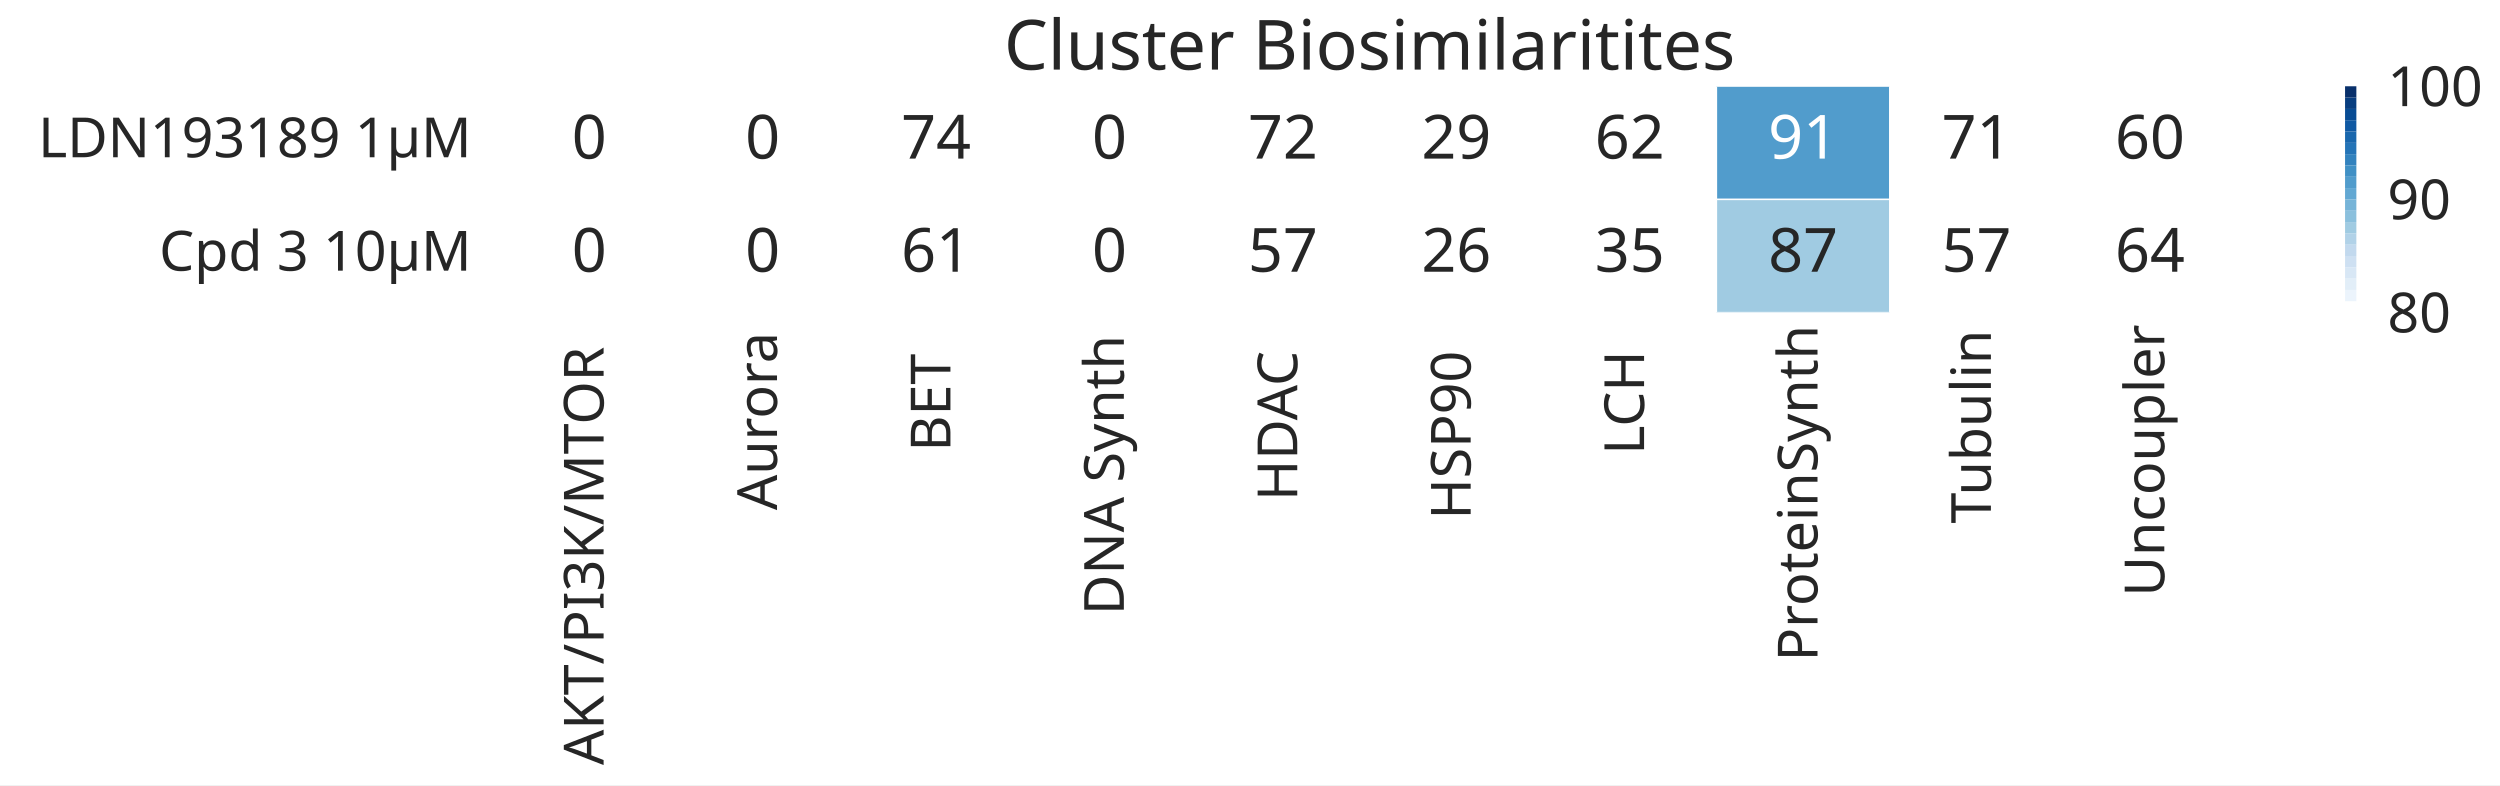
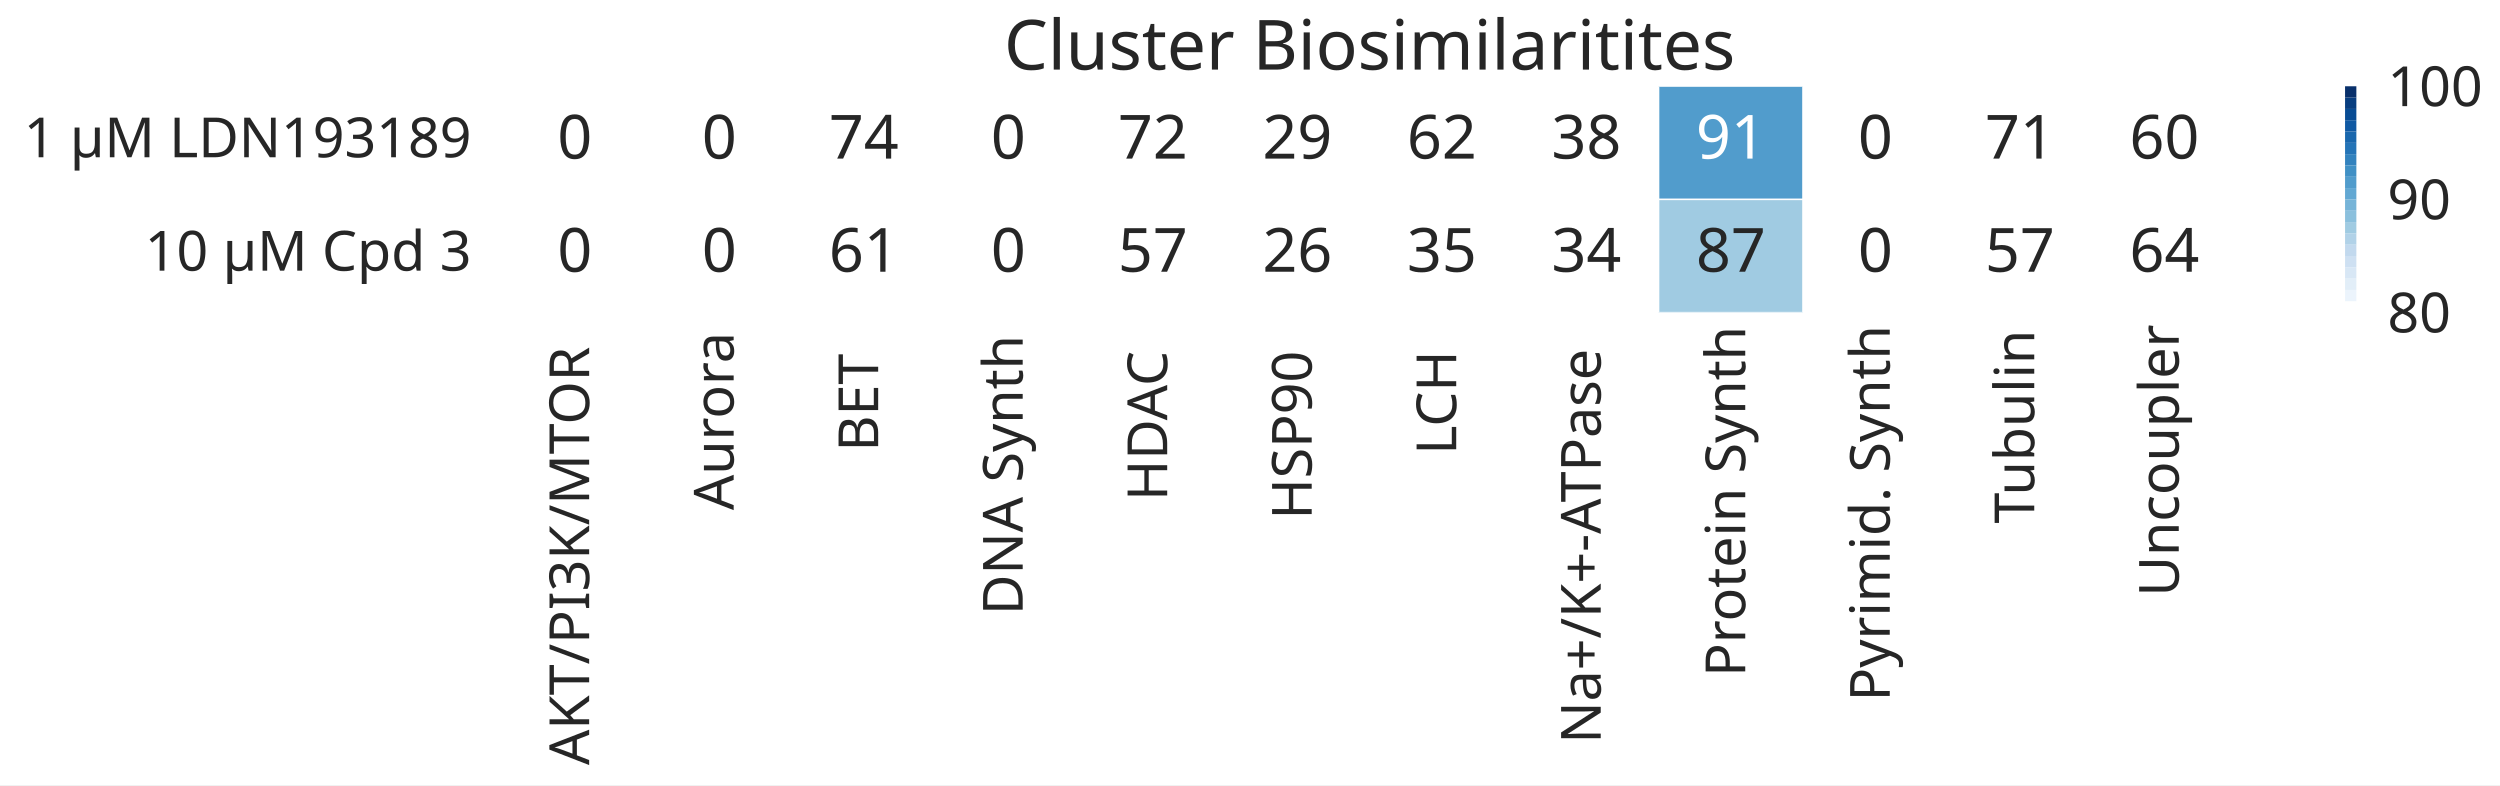
<svg xmlns="http://www.w3.org/2000/svg" width="900.978pt" height="282.928pt" viewBox="0 0 900.978 282.928" version="1.1">
  <defs>
    <style type="text/css">*{stroke-linejoin: round; stroke-linecap: butt}</style>
  </defs>
  <g id="figure_1">
    <g id="patch_1">
      <path d="M 0 282.928  L 900.978 282.928  L 900.978 0  L 0 0  z " style="fill: #ffffff" />
    </g>
    <g id="axes_1">
      <g id="patch_2">
        <path d="M 181.116 112.635  L 806.076 112.635  L 806.076 31.095  L 181.116 31.095  z " style="fill: #ffffff" />
      </g>
      <g id="matplotlib.axis_1">
        <g id="xtick_1">
          <g id="line2d_1" />
          <g id="text_1">
-             <text style="fill: #262626; font: 20px 'sans-serif'" transform="translate(217.5339 275.7283)rotate(-90)">AKT/PI3K/MTOR</text>
+             <text style="fill: #262626; font: 20px 'sans-serif'" transform="translate(212.3259 275.7283)rotate(-90)">AKT/PI3K/MTOR</text>
          </g>
        </g>
        <g id="xtick_2">
          <g id="line2d_2" />
          <g id="text_2">
-             <text style="fill: #262626; font: 20px 'sans-serif'" transform="translate(280.0299 183.8595)rotate(-90)">Aurora</text>
+             <text style="fill: #262626; font: 20px 'sans-serif'" transform="translate(264.4059 183.8595)rotate(-90)">Aurora</text>
          </g>
        </g>
        <g id="xtick_3">
          <g id="line2d_3" />
          <g id="text_3">
-             <text style="fill: #262626; font: 20px 'sans-serif'" transform="translate(342.5259 162.7314)rotate(-90)">BET</text>
+             <text style="fill: #262626; font: 20px 'sans-serif'" transform="translate(316.4859 162.7314)rotate(-90)">BET</text>
          </g>
        </g>
        <g id="xtick_4">
          <g id="line2d_4" />
          <g id="text_4">
-             <text style="fill: #262626; font: 20px 'sans-serif'" transform="translate(405.0266 221.6595)rotate(-90)">DNA Synth</text>
+             <text style="fill: #262626; font: 20px 'sans-serif'" transform="translate(368.5706 221.6595)rotate(-90)">DNA Synth</text>
          </g>
        </g>
        <g id="xtick_5">
          <g id="line2d_5" />
          <g id="text_5">
-             <text style="fill: #262626; font: 20px 'sans-serif'" transform="translate(467.5179 180.5064)rotate(-90)">HDAC</text>
+             <text style="fill: #262626; font: 20px 'sans-serif'" transform="translate(420.6459 180.5064)rotate(-90)">HDAC</text>
          </g>
        </g>
        <g id="xtick_6">
          <g id="line2d_6" />
          <g id="text_6">
-             <text style="fill: #262626; font: 20px 'sans-serif'" transform="translate(530.0139 187.2033)rotate(-90)">HSP90</text>
+             <text style="fill: #262626; font: 20px 'sans-serif'" transform="translate(472.7259 187.2033)rotate(-90)">HSP90</text>
          </g>
        </g>
        <g id="xtick_7">
          <g id="line2d_7" />
          <g id="text_7">
-             <text style="fill: #262626; font: 20px 'sans-serif'" transform="translate(592.5099 163.8439)rotate(-90)">LCH</text>
+             <text style="fill: #262626; font: 20px 'sans-serif'" transform="translate(524.8059 163.8439)rotate(-90)">LCH</text>
          </g>
        </g>
        <g id="xtick_8">
          <g id="line2d_8" />
          <g id="text_8">
-             <text style="fill: #262626; font: 20px 'sans-serif'" transform="translate(655.0106 238.3408)rotate(-90)">ProteinSynth</text>
+             <text style="fill: #262626; font: 20px 'sans-serif'" transform="translate(576.8859 267.9845)rotate(-90)">Na+/K+-ATPase</text>
          </g>
        </g>
        <g id="xtick_9">
          <g id="line2d_9" />
          <g id="text_9">
-             <text style="fill: #262626; font: 20px 'sans-serif'" transform="translate(717.5019 188.6752)rotate(-90)">Tubulin</text>
+             <text style="fill: #262626; font: 20px 'sans-serif'" transform="translate(628.9706 243.897)rotate(-90)">Protein Synth</text>
          </g>
        </g>
        <g id="xtick_10">
          <g id="line2d_10" />
          <g id="text_10">
-             <text style="fill: #262626; font: 20px 'sans-serif'" transform="translate(779.9979 214.9908)rotate(-90)">Uncoupler</text>
+             <text style="fill: #262626; font: 20px 'sans-serif'" transform="translate(681.0506 252.7564)rotate(-90)">Pyrimid. Synth</text>
+           </g>
+         </g>
+         <g id="xtick_11">
+           <g id="line2d_11" />
+           <g id="text_11">
+             <text style="fill: #262626; font: 20px 'sans-serif'" transform="translate(733.1259 188.6752)rotate(-90)">Tubulin</text>
+           </g>
+         </g>
+         <g id="xtick_12">
+           <g id="line2d_12" />
+           <g id="text_12">
+             <text style="fill: #262626; font: 20px 'sans-serif'" transform="translate(785.2059 214.9908)rotate(-90)">Uncoupler</text>
          </g>
        </g>
      </g>
      <g id="matplotlib.axis_2">
        <g id="ytick_1">
-           <g id="line2d_11" />
-           <g id="text_11">
-             <text style="fill: #262626; font: 20px 'sans-serif'; text-anchor: end" x="169.916" y="56.68" transform="rotate(-0, 169.9156, 56.67953)"> LDN193189  1µM</text>
+           <g id="line2d_13" />
+           <g id="text_13">
+             <text style="fill: #262626; font: 20px 'sans-serif'; text-anchor: end" x="169.916" y="56.68" transform="rotate(-0, 169.9156, 56.67953)"> 1 µM LDN193189</text>
          </g>
        </g>
        <g id="ytick_2">
-           <g id="line2d_12" />
-           <g id="text_12">
-             <text style="fill: #262626; font: 20px 'sans-serif'; text-anchor: end" x="169.916" y="97.542" transform="rotate(-0, 169.9156, 97.54172)">     Cpd 3 10µM</text>
+           <g id="line2d_14" />
+           <g id="text_14">
+             <text style="fill: #262626; font: 20px 'sans-serif'; text-anchor: end" x="169.916" y="97.542" transform="rotate(-0, 169.9156, 97.54172)">    10 µM Cpd 3</text>
          </g>
        </g>
      </g>
      <g id="QuadMesh_1">
-         <path d="M 181.116 31.095  L 243.612 31.095  L 243.612 71.865  L 181.116 71.865  L 181.116 31.095  " clip-path="url(#p7fbd8be57e)" style="fill: #ffffff; stroke: #ffffff; stroke-width: 0.5" />
-         <path d="M 243.612 31.095  L 306.108 31.095  L 306.108 71.865  L 243.612 71.865  L 243.612 31.095  " clip-path="url(#p7fbd8be57e)" style="fill: #ffffff; stroke: #ffffff; stroke-width: 0.5" />
-         <path d="M 306.108 31.095  L 368.604 31.095  L 368.604 71.865  L 306.108 71.865  L 306.108 31.095  " clip-path="url(#p7fbd8be57e)" style="fill: #ffffff; stroke: #ffffff; stroke-width: 0.5" />
-         <path d="M 368.604 31.095  L 431.1 31.095  L 431.1 71.865  L 368.604 71.865  L 368.604 31.095  " clip-path="url(#p7fbd8be57e)" style="fill: #ffffff; stroke: #ffffff; stroke-width: 0.5" />
-         <path d="M 431.1 31.095  L 493.596 31.095  L 493.596 71.865  L 431.1 71.865  L 431.1 31.095  " clip-path="url(#p7fbd8be57e)" style="fill: #ffffff; stroke: #ffffff; stroke-width: 0.5" />
-         <path d="M 493.596 31.095  L 556.092 31.095  L 556.092 71.865  L 493.596 71.865  L 493.596 31.095  " clip-path="url(#p7fbd8be57e)" style="fill: #ffffff; stroke: #ffffff; stroke-width: 0.5" />
-         <path d="M 556.092 31.095  L 618.588 31.095  L 618.588 71.865  L 556.092 71.865  L 556.092 31.095  " clip-path="url(#p7fbd8be57e)" style="fill: #ffffff; stroke: #ffffff; stroke-width: 0.5" />
-         <path d="M 618.588 31.095  L 681.084 31.095  L 681.084 71.865  L 618.588 71.865  L 618.588 31.095  " clip-path="url(#p7fbd8be57e)" style="fill: #519ccc; stroke: #ffffff; stroke-width: 0.5" />
-         <path d="M 681.084 31.095  L 743.58 31.095  L 743.58 71.865  L 681.084 71.865  L 681.084 31.095  " clip-path="url(#p7fbd8be57e)" style="fill: #ffffff; stroke: #ffffff; stroke-width: 0.5" />
-         <path d="M 743.58 31.095  L 806.076 31.095  L 806.076 71.865  L 743.58 71.865  L 743.58 31.095  " clip-path="url(#p7fbd8be57e)" style="fill: #ffffff; stroke: #ffffff; stroke-width: 0.5" />
-         <path d="M 181.116 71.865  L 243.612 71.865  L 243.612 112.635  L 181.116 112.635  L 181.116 71.865  " clip-path="url(#p7fbd8be57e)" style="fill: #ffffff; stroke: #ffffff; stroke-width: 0.5" />
-         <path d="M 243.612 71.865  L 306.108 71.865  L 306.108 112.635  L 243.612 112.635  L 243.612 71.865  " clip-path="url(#p7fbd8be57e)" style="fill: #ffffff; stroke: #ffffff; stroke-width: 0.5" />
-         <path d="M 306.108 71.865  L 368.604 71.865  L 368.604 112.635  L 306.108 112.635  L 306.108 71.865  " clip-path="url(#p7fbd8be57e)" style="fill: #ffffff; stroke: #ffffff; stroke-width: 0.5" />
-         <path d="M 368.604 71.865  L 431.1 71.865  L 431.1 112.635  L 368.604 112.635  L 368.604 71.865  " clip-path="url(#p7fbd8be57e)" style="fill: #ffffff; stroke: #ffffff; stroke-width: 0.5" />
-         <path d="M 431.1 71.865  L 493.596 71.865  L 493.596 112.635  L 431.1 112.635  L 431.1 71.865  " clip-path="url(#p7fbd8be57e)" style="fill: #ffffff; stroke: #ffffff; stroke-width: 0.5" />
-         <path d="M 493.596 71.865  L 556.092 71.865  L 556.092 112.635  L 493.596 112.635  L 493.596 71.865  " clip-path="url(#p7fbd8be57e)" style="fill: #ffffff; stroke: #ffffff; stroke-width: 0.5" />
-         <path d="M 556.092 71.865  L 618.588 71.865  L 618.588 112.635  L 556.092 112.635  L 556.092 71.865  " clip-path="url(#p7fbd8be57e)" style="fill: #ffffff; stroke: #ffffff; stroke-width: 0.5" />
-         <path d="M 618.588 71.865  L 681.084 71.865  L 681.084 112.635  L 618.588 112.635  L 618.588 71.865  " clip-path="url(#p7fbd8be57e)" style="fill: #a0cbe2; stroke: #ffffff; stroke-width: 0.5" />
-         <path d="M 681.084 71.865  L 743.58 71.865  L 743.58 112.635  L 681.084 112.635  L 681.084 71.865  " clip-path="url(#p7fbd8be57e)" style="fill: #ffffff; stroke: #ffffff; stroke-width: 0.5" />
-         <path d="M 743.58 71.865  L 806.076 71.865  L 806.076 112.635  L 743.58 112.635  L 743.58 71.865  " clip-path="url(#p7fbd8be57e)" style="fill: #ffffff; stroke: #ffffff; stroke-width: 0.5" />
-       </g>
-       <g id="text_13">
-         <text style="fill: #262626; font: 22px 'sans-serif'; text-anchor: middle" x="212.364" y="57.167" transform="rotate(-0, 212.3636, 57.16687)">0</text>
-       </g>
-       <g id="text_14">
-         <text style="fill: #262626; font: 22px 'sans-serif'; text-anchor: middle" x="274.86" y="57.167" transform="rotate(-0, 274.8596, 57.16687)">0</text>
+         <path d="M 181.116 31.095  L 233.196 31.095  L 233.196 71.865  L 181.116 71.865  L 181.116 31.095  " clip-path="url(#pe041a277a6)" style="fill: #ffffff; stroke: #ffffff; stroke-width: 0.5" />
+         <path d="M 233.196 31.095  L 285.276 31.095  L 285.276 71.865  L 233.196 71.865  L 233.196 31.095  " clip-path="url(#pe041a277a6)" style="fill: #ffffff; stroke: #ffffff; stroke-width: 0.5" />
+         <path d="M 285.276 31.095  L 337.356 31.095  L 337.356 71.865  L 285.276 71.865  L 285.276 31.095  " clip-path="url(#pe041a277a6)" style="fill: #ffffff; stroke: #ffffff; stroke-width: 0.5" />
+         <path d="M 337.356 31.095  L 389.436 31.095  L 389.436 71.865  L 337.356 71.865  L 337.356 31.095  " clip-path="url(#pe041a277a6)" style="fill: #ffffff; stroke: #ffffff; stroke-width: 0.5" />
+         <path d="M 389.436 31.095  L 441.516 31.095  L 441.516 71.865  L 389.436 71.865  L 389.436 31.095  " clip-path="url(#pe041a277a6)" style="fill: #ffffff; stroke: #ffffff; stroke-width: 0.5" />
+         <path d="M 441.516 31.095  L 493.596 31.095  L 493.596 71.865  L 441.516 71.865  L 441.516 31.095  " clip-path="url(#pe041a277a6)" style="fill: #ffffff; stroke: #ffffff; stroke-width: 0.5" />
+         <path d="M 493.596 31.095  L 545.676 31.095  L 545.676 71.865  L 493.596 71.865  L 493.596 31.095  " clip-path="url(#pe041a277a6)" style="fill: #ffffff; stroke: #ffffff; stroke-width: 0.5" />
+         <path d="M 545.676 31.095  L 597.756 31.095  L 597.756 71.865  L 545.676 71.865  L 545.676 31.095  " clip-path="url(#pe041a277a6)" style="fill: #ffffff; stroke: #ffffff; stroke-width: 0.5" />
+         <path d="M 597.756 31.095  L 649.836 31.095  L 649.836 71.865  L 597.756 71.865  L 597.756 31.095  " clip-path="url(#pe041a277a6)" style="fill: #519ccc; stroke: #ffffff; stroke-width: 0.5" />
+         <path d="M 649.836 31.095  L 701.916 31.095  L 701.916 71.865  L 649.836 71.865  L 649.836 31.095  " clip-path="url(#pe041a277a6)" style="fill: #ffffff; stroke: #ffffff; stroke-width: 0.5" />
+         <path d="M 701.916 31.095  L 753.996 31.095  L 753.996 71.865  L 701.916 71.865  L 701.916 31.095  " clip-path="url(#pe041a277a6)" style="fill: #ffffff; stroke: #ffffff; stroke-width: 0.5" />
+         <path d="M 753.996 31.095  L 806.076 31.095  L 806.076 71.865  L 753.996 71.865  L 753.996 31.095  " clip-path="url(#pe041a277a6)" style="fill: #ffffff; stroke: #ffffff; stroke-width: 0.5" />
+         <path d="M 181.116 71.865  L 233.196 71.865  L 233.196 112.635  L 181.116 112.635  L 181.116 71.865  " clip-path="url(#pe041a277a6)" style="fill: #ffffff; stroke: #ffffff; stroke-width: 0.5" />
+         <path d="M 233.196 71.865  L 285.276 71.865  L 285.276 112.635  L 233.196 112.635  L 233.196 71.865  " clip-path="url(#pe041a277a6)" style="fill: #ffffff; stroke: #ffffff; stroke-width: 0.5" />
+         <path d="M 285.276 71.865  L 337.356 71.865  L 337.356 112.635  L 285.276 112.635  L 285.276 71.865  " clip-path="url(#pe041a277a6)" style="fill: #ffffff; stroke: #ffffff; stroke-width: 0.5" />
+         <path d="M 337.356 71.865  L 389.436 71.865  L 389.436 112.635  L 337.356 112.635  L 337.356 71.865  " clip-path="url(#pe041a277a6)" style="fill: #ffffff; stroke: #ffffff; stroke-width: 0.5" />
+         <path d="M 389.436 71.865  L 441.516 71.865  L 441.516 112.635  L 389.436 112.635  L 389.436 71.865  " clip-path="url(#pe041a277a6)" style="fill: #ffffff; stroke: #ffffff; stroke-width: 0.5" />
+         <path d="M 441.516 71.865  L 493.596 71.865  L 493.596 112.635  L 441.516 112.635  L 441.516 71.865  " clip-path="url(#pe041a277a6)" style="fill: #ffffff; stroke: #ffffff; stroke-width: 0.5" />
+         <path d="M 493.596 71.865  L 545.676 71.865  L 545.676 112.635  L 493.596 112.635  L 493.596 71.865  " clip-path="url(#pe041a277a6)" style="fill: #ffffff; stroke: #ffffff; stroke-width: 0.5" />
+         <path d="M 545.676 71.865  L 597.756 71.865  L 597.756 112.635  L 545.676 112.635  L 545.676 71.865  " clip-path="url(#pe041a277a6)" style="fill: #ffffff; stroke: #ffffff; stroke-width: 0.5" />
+         <path d="M 597.756 71.865  L 649.836 71.865  L 649.836 112.635  L 597.756 112.635  L 597.756 71.865  " clip-path="url(#pe041a277a6)" style="fill: #a0cbe2; stroke: #ffffff; stroke-width: 0.5" />
+         <path d="M 649.836 71.865  L 701.916 71.865  L 701.916 112.635  L 649.836 112.635  L 649.836 71.865  " clip-path="url(#pe041a277a6)" style="fill: #ffffff; stroke: #ffffff; stroke-width: 0.5" />
+         <path d="M 701.916 71.865  L 753.996 71.865  L 753.996 112.635  L 701.916 112.635  L 701.916 71.865  " clip-path="url(#pe041a277a6)" style="fill: #ffffff; stroke: #ffffff; stroke-width: 0.5" />
+         <path d="M 753.996 71.865  L 806.076 71.865  L 806.076 112.635  L 753.996 112.635  L 753.996 71.865  " clip-path="url(#pe041a277a6)" style="fill: #ffffff; stroke: #ffffff; stroke-width: 0.5" />
      </g>
      <g id="text_15">
-         <text style="fill: #262626; font: 22px 'sans-serif'; text-anchor: middle" x="337.356" y="57.167" transform="rotate(-0, 337.3556, 57.16687)">74</text>
+         <text style="fill: #262626; font: 22px 'sans-serif'; text-anchor: middle" x="207.156" y="57.167" transform="rotate(-0, 207.1556, 57.16687)">0</text>
      </g>
      <g id="text_16">
-         <text style="fill: #262626; font: 22px 'sans-serif'; text-anchor: middle" x="399.852" y="57.167" transform="rotate(-0, 399.8516, 57.16687)">0</text>
+         <text style="fill: #262626; font: 22px 'sans-serif'; text-anchor: middle" x="259.236" y="57.167" transform="rotate(-0, 259.2356, 57.16687)">0</text>
      </g>
      <g id="text_17">
-         <text style="fill: #262626; font: 22px 'sans-serif'; text-anchor: middle" x="462.348" y="57.167" transform="rotate(-0, 462.3476, 57.16687)">72</text>
+         <text style="fill: #262626; font: 22px 'sans-serif'; text-anchor: middle" x="311.316" y="57.167" transform="rotate(-0, 311.3156, 57.16687)">74</text>
      </g>
      <g id="text_18">
-         <text style="fill: #262626; font: 22px 'sans-serif'; text-anchor: middle" x="524.844" y="57.167" transform="rotate(-0, 524.8436, 57.16687)">29</text>
+         <text style="fill: #262626; font: 22px 'sans-serif'; text-anchor: middle" x="363.396" y="57.167" transform="rotate(-0, 363.3956, 57.16687)">0</text>
      </g>
      <g id="text_19">
-         <text style="fill: #262626; font: 22px 'sans-serif'; text-anchor: middle" x="587.34" y="57.167" transform="rotate(-0, 587.3396, 57.16687)">62</text>
+         <text style="fill: #262626; font: 22px 'sans-serif'; text-anchor: middle" x="415.476" y="57.167" transform="rotate(-0, 415.4756, 57.16687)">72</text>
      </g>
      <g id="text_20">
-         <text style="fill: #ffffff; font: 22px 'sans-serif'; text-anchor: middle" x="649.836" y="57.167" transform="rotate(-0, 649.8356, 57.16687)">91</text>
+         <text style="fill: #262626; font: 22px 'sans-serif'; text-anchor: middle" x="467.556" y="57.167" transform="rotate(-0, 467.5556, 57.16687)">29</text>
      </g>
      <g id="text_21">
-         <text style="fill: #262626; font: 22px 'sans-serif'; text-anchor: middle" x="712.332" y="57.167" transform="rotate(-0, 712.3316, 57.16687)">71</text>
+         <text style="fill: #262626; font: 22px 'sans-serif'; text-anchor: middle" x="519.636" y="57.167" transform="rotate(-0, 519.6356, 57.16687)">62</text>
      </g>
      <g id="text_22">
-         <text style="fill: #262626; font: 22px 'sans-serif'; text-anchor: middle" x="774.828" y="57.167" transform="rotate(-0, 774.8276, 57.16687)">60</text>
+         <text style="fill: #262626; font: 22px 'sans-serif'; text-anchor: middle" x="571.716" y="57.167" transform="rotate(-0, 571.7156, 57.16687)">38</text>
      </g>
      <g id="text_23">
-         <text style="fill: #262626; font: 22px 'sans-serif'; text-anchor: middle" x="212.364" y="97.937" transform="rotate(-0, 212.3636, 97.93688)">0</text>
+         <text style="fill: #ffffff; font: 22px 'sans-serif'; text-anchor: middle" x="623.796" y="57.167" transform="rotate(-0, 623.7956, 57.16687)">91</text>
      </g>
      <g id="text_24">
-         <text style="fill: #262626; font: 22px 'sans-serif'; text-anchor: middle" x="274.86" y="97.937" transform="rotate(-0, 274.8596, 97.93688)">0</text>
+         <text style="fill: #262626; font: 22px 'sans-serif'; text-anchor: middle" x="675.876" y="57.167" transform="rotate(-0, 675.8756, 57.16687)">0</text>
      </g>
      <g id="text_25">
-         <text style="fill: #262626; font: 22px 'sans-serif'; text-anchor: middle" x="337.356" y="97.937" transform="rotate(-0, 337.3556, 97.93688)">61</text>
+         <text style="fill: #262626; font: 22px 'sans-serif'; text-anchor: middle" x="727.956" y="57.167" transform="rotate(-0, 727.9556, 57.16687)">71</text>
      </g>
      <g id="text_26">
-         <text style="fill: #262626; font: 22px 'sans-serif'; text-anchor: middle" x="399.852" y="97.937" transform="rotate(-0, 399.8516, 97.93688)">0</text>
+         <text style="fill: #262626; font: 22px 'sans-serif'; text-anchor: middle" x="780.036" y="57.167" transform="rotate(-0, 780.0356, 57.16687)">60</text>
      </g>
      <g id="text_27">
-         <text style="fill: #262626; font: 22px 'sans-serif'; text-anchor: middle" x="462.348" y="97.937" transform="rotate(-0, 462.3476, 97.93688)">57</text>
+         <text style="fill: #262626; font: 22px 'sans-serif'; text-anchor: middle" x="207.156" y="97.937" transform="rotate(-0, 207.1556, 97.93688)">0</text>
      </g>
      <g id="text_28">
-         <text style="fill: #262626; font: 22px 'sans-serif'; text-anchor: middle" x="524.844" y="97.937" transform="rotate(-0, 524.8436, 97.93688)">26</text>
+         <text style="fill: #262626; font: 22px 'sans-serif'; text-anchor: middle" x="259.236" y="97.937" transform="rotate(-0, 259.2356, 97.93688)">0</text>
      </g>
      <g id="text_29">
-         <text style="fill: #262626; font: 22px 'sans-serif'; text-anchor: middle" x="587.34" y="97.937" transform="rotate(-0, 587.3396, 97.93688)">35</text>
+         <text style="fill: #262626; font: 22px 'sans-serif'; text-anchor: middle" x="311.316" y="97.937" transform="rotate(-0, 311.3156, 97.93688)">61</text>
      </g>
      <g id="text_30">
-         <text style="fill: #262626; font: 22px 'sans-serif'; text-anchor: middle" x="649.836" y="97.937" transform="rotate(-0, 649.8356, 97.93688)">87</text>
+         <text style="fill: #262626; font: 22px 'sans-serif'; text-anchor: middle" x="363.396" y="97.937" transform="rotate(-0, 363.3956, 97.93688)">0</text>
      </g>
      <g id="text_31">
-         <text style="fill: #262626; font: 22px 'sans-serif'; text-anchor: middle" x="712.332" y="97.937" transform="rotate(-0, 712.3316, 97.93688)">57</text>
+         <text style="fill: #262626; font: 22px 'sans-serif'; text-anchor: middle" x="415.476" y="97.937" transform="rotate(-0, 415.4756, 97.93688)">57</text>
      </g>
      <g id="text_32">
-         <text style="fill: #262626; font: 22px 'sans-serif'; text-anchor: middle" x="774.828" y="97.937" transform="rotate(-0, 774.8276, 97.93688)">64</text>
+         <text style="fill: #262626; font: 22px 'sans-serif'; text-anchor: middle" x="467.556" y="97.937" transform="rotate(-0, 467.5556, 97.93688)">26</text>
      </g>
      <g id="text_33">
+         <text style="fill: #262626; font: 22px 'sans-serif'; text-anchor: middle" x="519.636" y="97.937" transform="rotate(-0, 519.6356, 97.93688)">35</text>
+       </g>
+       <g id="text_34">
+         <text style="fill: #262626; font: 22px 'sans-serif'; text-anchor: middle" x="571.716" y="97.937" transform="rotate(-0, 571.7156, 97.93688)">34</text>
+       </g>
+       <g id="text_35">
+         <text style="fill: #262626; font: 22px 'sans-serif'; text-anchor: middle" x="623.796" y="97.937" transform="rotate(-0, 623.7956, 97.93688)">87</text>
+       </g>
+       <g id="text_36">
+         <text style="fill: #262626; font: 22px 'sans-serif'; text-anchor: middle" x="675.876" y="97.937" transform="rotate(-0, 675.8756, 97.93688)">0</text>
+       </g>
+       <g id="text_37">
+         <text style="fill: #262626; font: 22px 'sans-serif'; text-anchor: middle" x="727.956" y="97.937" transform="rotate(-0, 727.9556, 97.93688)">57</text>
+       </g>
+       <g id="text_38">
+         <text style="fill: #262626; font: 22px 'sans-serif'; text-anchor: middle" x="780.036" y="97.937" transform="rotate(-0, 780.0356, 97.93688)">64</text>
+       </g>
+       <g id="text_39">
        <text style="fill: #262626; font: 25px 'sans-serif'; text-anchor: middle" x="493.596" y="25.095" transform="rotate(-0, 493.5956, 25.09453)">Cluster Biosimilaritites</text>
      </g>
    </g>
    <g id="axes_2">
      <g id="patch_3">
        <path d="M 845.136 112.635  L 849.213 112.635  L 849.213 31.095  L 845.136 31.095  z " style="fill: #ffffff" />
      </g>
      <g id="patch_4">
-         <path clip-path="url(#p02e6b17d10)" style="fill: #ffffff; stroke: #ffffff; stroke-width: 0.01; stroke-linejoin: miter" />
+         <path clip-path="url(#pef89fcd6c8)" style="fill: #ffffff; stroke: #ffffff; stroke-width: 0.01; stroke-linejoin: miter" />
      </g>
      <g id="matplotlib.axis_3">
        <g id="ytick_3">
-           <g id="line2d_13" />
-           <g id="text_34">
+           <g id="line2d_15" />
+           <g id="text_40">
            <text style="fill: #262626; font: 20px 'sans-serif'; text-anchor: start" x="860.413" y="119.792" transform="rotate(-0, 860.4126, 119.7923)">80</text>
          </g>
        </g>
        <g id="ytick_4">
-           <g id="line2d_14" />
-           <g id="text_35">
+           <g id="line2d_16" />
+           <g id="text_41">
            <text style="fill: #262626; font: 20px 'sans-serif'; text-anchor: start" x="860.413" y="79.022" transform="rotate(-0, 860.4126, 79.02234)">90</text>
          </g>
        </g>
        <g id="ytick_5">
-           <g id="line2d_15" />
-           <g id="text_36">
+           <g id="line2d_17" />
+           <g id="text_42">
            <text style="fill: #262626; font: 20px 'sans-serif'; text-anchor: start" x="860.413" y="38.252" transform="rotate(-0, 860.4126, 38.25234)">100</text>
          </g>
        </g>
      </g>
      <g id="QuadMesh_2">
-         <path d="M 845.136 112.635  L 849.213 112.635  L 849.213 108.558  L 845.136 108.558  L 845.136 112.635  " clip-path="url(#p02e6b17d10)" style="fill: #ffffff" />
-         <path d="M 845.136 108.558  L 849.213 108.558  L 849.213 104.481  L 845.136 104.481  L 845.136 108.558  " clip-path="url(#p02e6b17d10)" style="fill: #ecf4fc" />
-         <path d="M 845.136 104.481  L 849.213 104.481  L 849.213 100.404  L 845.136 100.404  L 845.136 104.481  " clip-path="url(#p02e6b17d10)" style="fill: #e2eef8" />
-         <path d="M 845.136 100.404  L 849.213 100.404  L 849.213 96.327  L 845.136 96.327  L 845.136 100.404  " clip-path="url(#p02e6b17d10)" style="fill: #d8e7f5" />
-         <path d="M 845.136 96.327  L 849.213 96.327  L 849.213 92.25  L 845.136 92.25  L 845.136 96.327  " clip-path="url(#p02e6b17d10)" style="fill: #cee0f2" />
-         <path d="M 845.136 92.25  L 849.213 92.25  L 849.213 88.173  L 845.136 88.173  L 845.136 92.25  " clip-path="url(#p02e6b17d10)" style="fill: #c2d9ee" />
-         <path d="M 845.136 88.173  L 849.213 88.173  L 849.213 84.096  L 845.136 84.096  L 845.136 88.173  " clip-path="url(#p02e6b17d10)" style="fill: #b1d2e8" />
-         <path d="M 845.136 84.096  L 849.213 84.096  L 849.213 80.019  L 845.136 80.019  L 845.136 84.096  " clip-path="url(#p02e6b17d10)" style="fill: #a0cbe2" />
-         <path d="M 845.136 80.019  L 849.213 80.019  L 849.213 75.942  L 845.136 75.942  L 845.136 80.019  " clip-path="url(#p02e6b17d10)" style="fill: #8bc0dd" />
-         <path d="M 845.136 75.942  L 849.213 75.942  L 849.213 71.865  L 845.136 71.865  L 845.136 75.942  " clip-path="url(#p02e6b17d10)" style="fill: #76b4d8" />
-         <path d="M 845.136 71.865  L 849.213 71.865  L 849.213 67.788  L 845.136 67.788  L 845.136 71.865  " clip-path="url(#p02e6b17d10)" style="fill: #62a8d3" />
-         <path d="M 845.136 67.788  L 849.213 67.788  L 849.213 63.711  L 845.136 63.711  L 845.136 67.788  " clip-path="url(#p02e6b17d10)" style="fill: #519ccc" />
-         <path d="M 845.136 63.711  L 849.213 63.711  L 849.213 59.634  L 845.136 59.634  L 845.136 63.711  " clip-path="url(#p02e6b17d10)" style="fill: #4090c5" />
-         <path d="M 845.136 59.634  L 849.213 59.634  L 849.213 55.557  L 845.136 55.557  L 845.136 59.634  " clip-path="url(#p02e6b17d10)" style="fill: #3282be" />
-         <path d="M 845.136 55.557  L 849.213 55.557  L 849.213 51.48  L 845.136 51.48  L 845.136 55.557  " clip-path="url(#p02e6b17d10)" style="fill: #2474b7" />
-         <path d="M 845.136 51.48  L 849.213 51.48  L 849.213 47.403  L 845.136 47.403  L 845.136 51.48  " clip-path="url(#p02e6b17d10)" style="fill: #1967ad" />
-         <path d="M 845.136 47.403  L 849.213 47.403  L 849.213 43.326  L 845.136 43.326  L 845.136 47.403  " clip-path="url(#p02e6b17d10)" style="fill: #0f59a3" />
-         <path d="M 845.136 43.326  L 849.213 43.326  L 849.213 39.249  L 845.136 39.249  L 845.136 43.326  " clip-path="url(#p02e6b17d10)" style="fill: #084c94" />
-         <path d="M 845.136 39.249  L 849.213 39.249  L 849.213 35.172  L 845.136 35.172  L 845.136 39.249  " clip-path="url(#p02e6b17d10)" style="fill: #083e80" />
-         <path d="M 845.136 35.172  L 849.213 35.172  L 849.213 31.095  L 845.136 31.095  L 845.136 35.172  " clip-path="url(#p02e6b17d10)" style="fill: #08306b" />
+         <path d="M 845.136 112.635  L 849.213 112.635  L 849.213 108.558  L 845.136 108.558  L 845.136 112.635  " clip-path="url(#pef89fcd6c8)" style="fill: #ffffff" />
+         <path d="M 845.136 108.558  L 849.213 108.558  L 849.213 104.481  L 845.136 104.481  L 845.136 108.558  " clip-path="url(#pef89fcd6c8)" style="fill: #ecf4fc" />
+         <path d="M 845.136 104.481  L 849.213 104.481  L 849.213 100.404  L 845.136 100.404  L 845.136 104.481  " clip-path="url(#pef89fcd6c8)" style="fill: #e2eef8" />
+         <path d="M 845.136 100.404  L 849.213 100.404  L 849.213 96.327  L 845.136 96.327  L 845.136 100.404  " clip-path="url(#pef89fcd6c8)" style="fill: #d8e7f5" />
+         <path d="M 845.136 96.327  L 849.213 96.327  L 849.213 92.25  L 845.136 92.25  L 845.136 96.327  " clip-path="url(#pef89fcd6c8)" style="fill: #cee0f2" />
+         <path d="M 845.136 92.25  L 849.213 92.25  L 849.213 88.173  L 845.136 88.173  L 845.136 92.25  " clip-path="url(#pef89fcd6c8)" style="fill: #c2d9ee" />
+         <path d="M 845.136 88.173  L 849.213 88.173  L 849.213 84.096  L 845.136 84.096  L 845.136 88.173  " clip-path="url(#pef89fcd6c8)" style="fill: #b1d2e8" />
+         <path d="M 845.136 84.096  L 849.213 84.096  L 849.213 80.019  L 845.136 80.019  L 845.136 84.096  " clip-path="url(#pef89fcd6c8)" style="fill: #a0cbe2" />
+         <path d="M 845.136 80.019  L 849.213 80.019  L 849.213 75.942  L 845.136 75.942  L 845.136 80.019  " clip-path="url(#pef89fcd6c8)" style="fill: #8bc0dd" />
+         <path d="M 845.136 75.942  L 849.213 75.942  L 849.213 71.865  L 845.136 71.865  L 845.136 75.942  " clip-path="url(#pef89fcd6c8)" style="fill: #76b4d8" />
+         <path d="M 845.136 71.865  L 849.213 71.865  L 849.213 67.788  L 845.136 67.788  L 845.136 71.865  " clip-path="url(#pef89fcd6c8)" style="fill: #62a8d3" />
+         <path d="M 845.136 67.788  L 849.213 67.788  L 849.213 63.711  L 845.136 63.711  L 845.136 67.788  " clip-path="url(#pef89fcd6c8)" style="fill: #519ccc" />
+         <path d="M 845.136 63.711  L 849.213 63.711  L 849.213 59.634  L 845.136 59.634  L 845.136 63.711  " clip-path="url(#pef89fcd6c8)" style="fill: #4090c5" />
+         <path d="M 845.136 59.634  L 849.213 59.634  L 849.213 55.557  L 845.136 55.557  L 845.136 59.634  " clip-path="url(#pef89fcd6c8)" style="fill: #3282be" />
+         <path d="M 845.136 55.557  L 849.213 55.557  L 849.213 51.48  L 845.136 51.48  L 845.136 55.557  " clip-path="url(#pef89fcd6c8)" style="fill: #2474b7" />
+         <path d="M 845.136 51.48  L 849.213 51.48  L 849.213 47.403  L 845.136 47.403  L 845.136 51.48  " clip-path="url(#pef89fcd6c8)" style="fill: #1967ad" />
+         <path d="M 845.136 47.403  L 849.213 47.403  L 849.213 43.326  L 845.136 43.326  L 845.136 47.403  " clip-path="url(#pef89fcd6c8)" style="fill: #0f59a3" />
+         <path d="M 845.136 43.326  L 849.213 43.326  L 849.213 39.249  L 845.136 39.249  L 845.136 43.326  " clip-path="url(#pef89fcd6c8)" style="fill: #084c94" />
+         <path d="M 845.136 39.249  L 849.213 39.249  L 849.213 35.172  L 845.136 35.172  L 845.136 39.249  " clip-path="url(#pef89fcd6c8)" style="fill: #083e80" />
+         <path d="M 845.136 35.172  L 849.213 35.172  L 849.213 31.095  L 845.136 31.095  L 845.136 35.172  " clip-path="url(#pef89fcd6c8)" style="fill: #08306b" />
      </g>
      <g id="LineCollection_1" />
      <g id="patch_5">
        <path d="M 845.136 112.635  L 847.174 112.635  L 849.213 112.635  L 849.213 31.095  L 847.174 31.095  L 845.136 31.095  L 845.136 112.635  z " style="fill: none" />
      </g>
    </g>
  </g>
  <defs>
-     <clipPath id="p7fbd8be57e">
+     <clipPath id="pe041a277a6">
      <rect x="181.116" y="31.095" width="624.96" height="81.54" />
    </clipPath>
-     <clipPath id="p02e6b17d10">
+     <clipPath id="pef89fcd6c8">
      <rect x="845.136" y="31.095" width="4.077" height="81.54" />
    </clipPath>
  </defs>
</svg>
